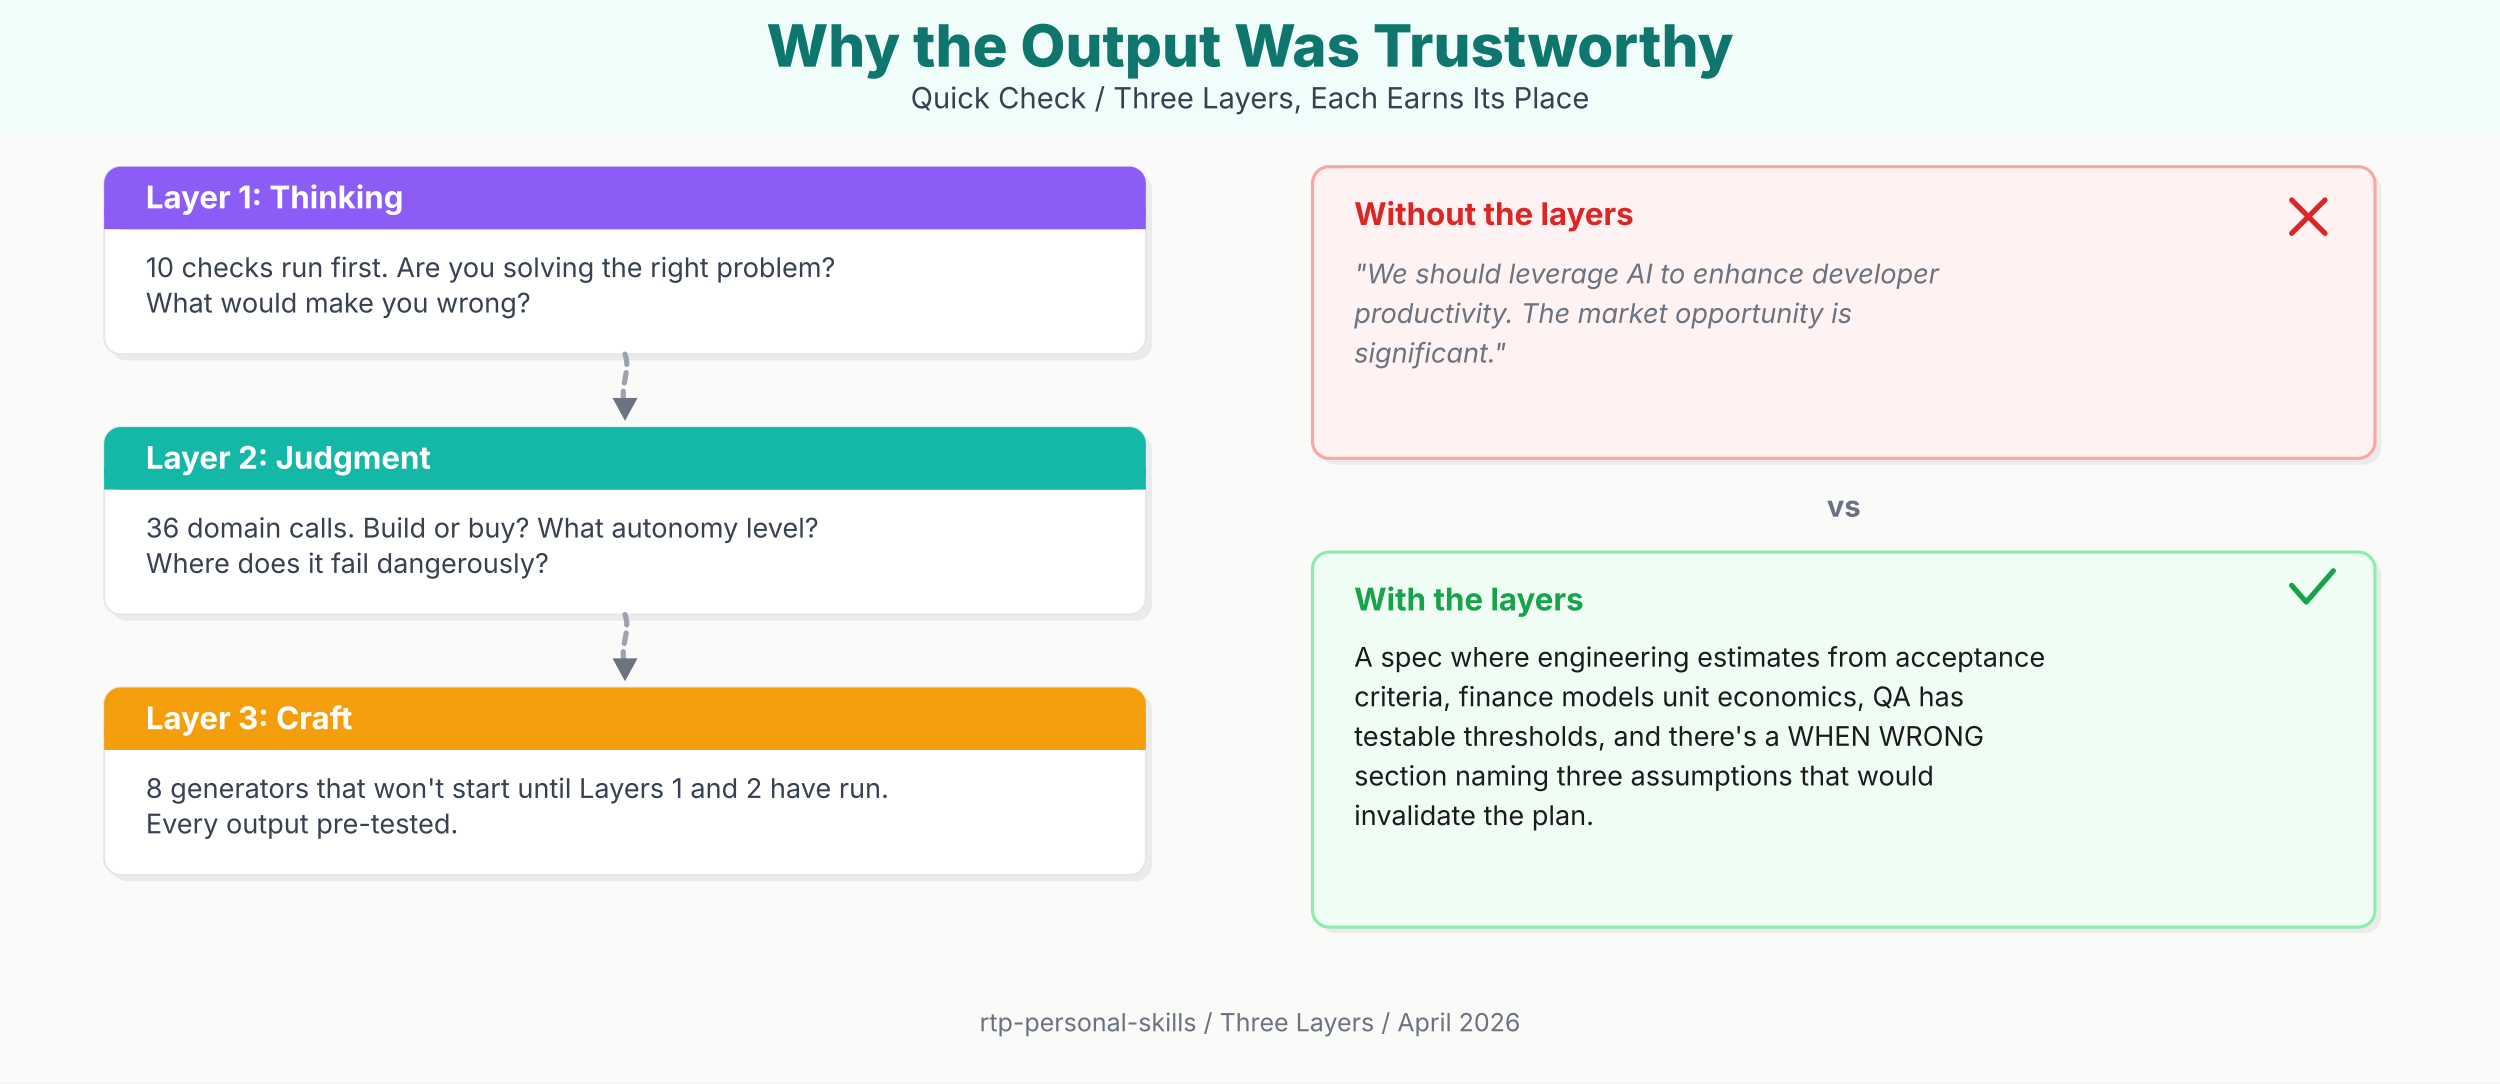
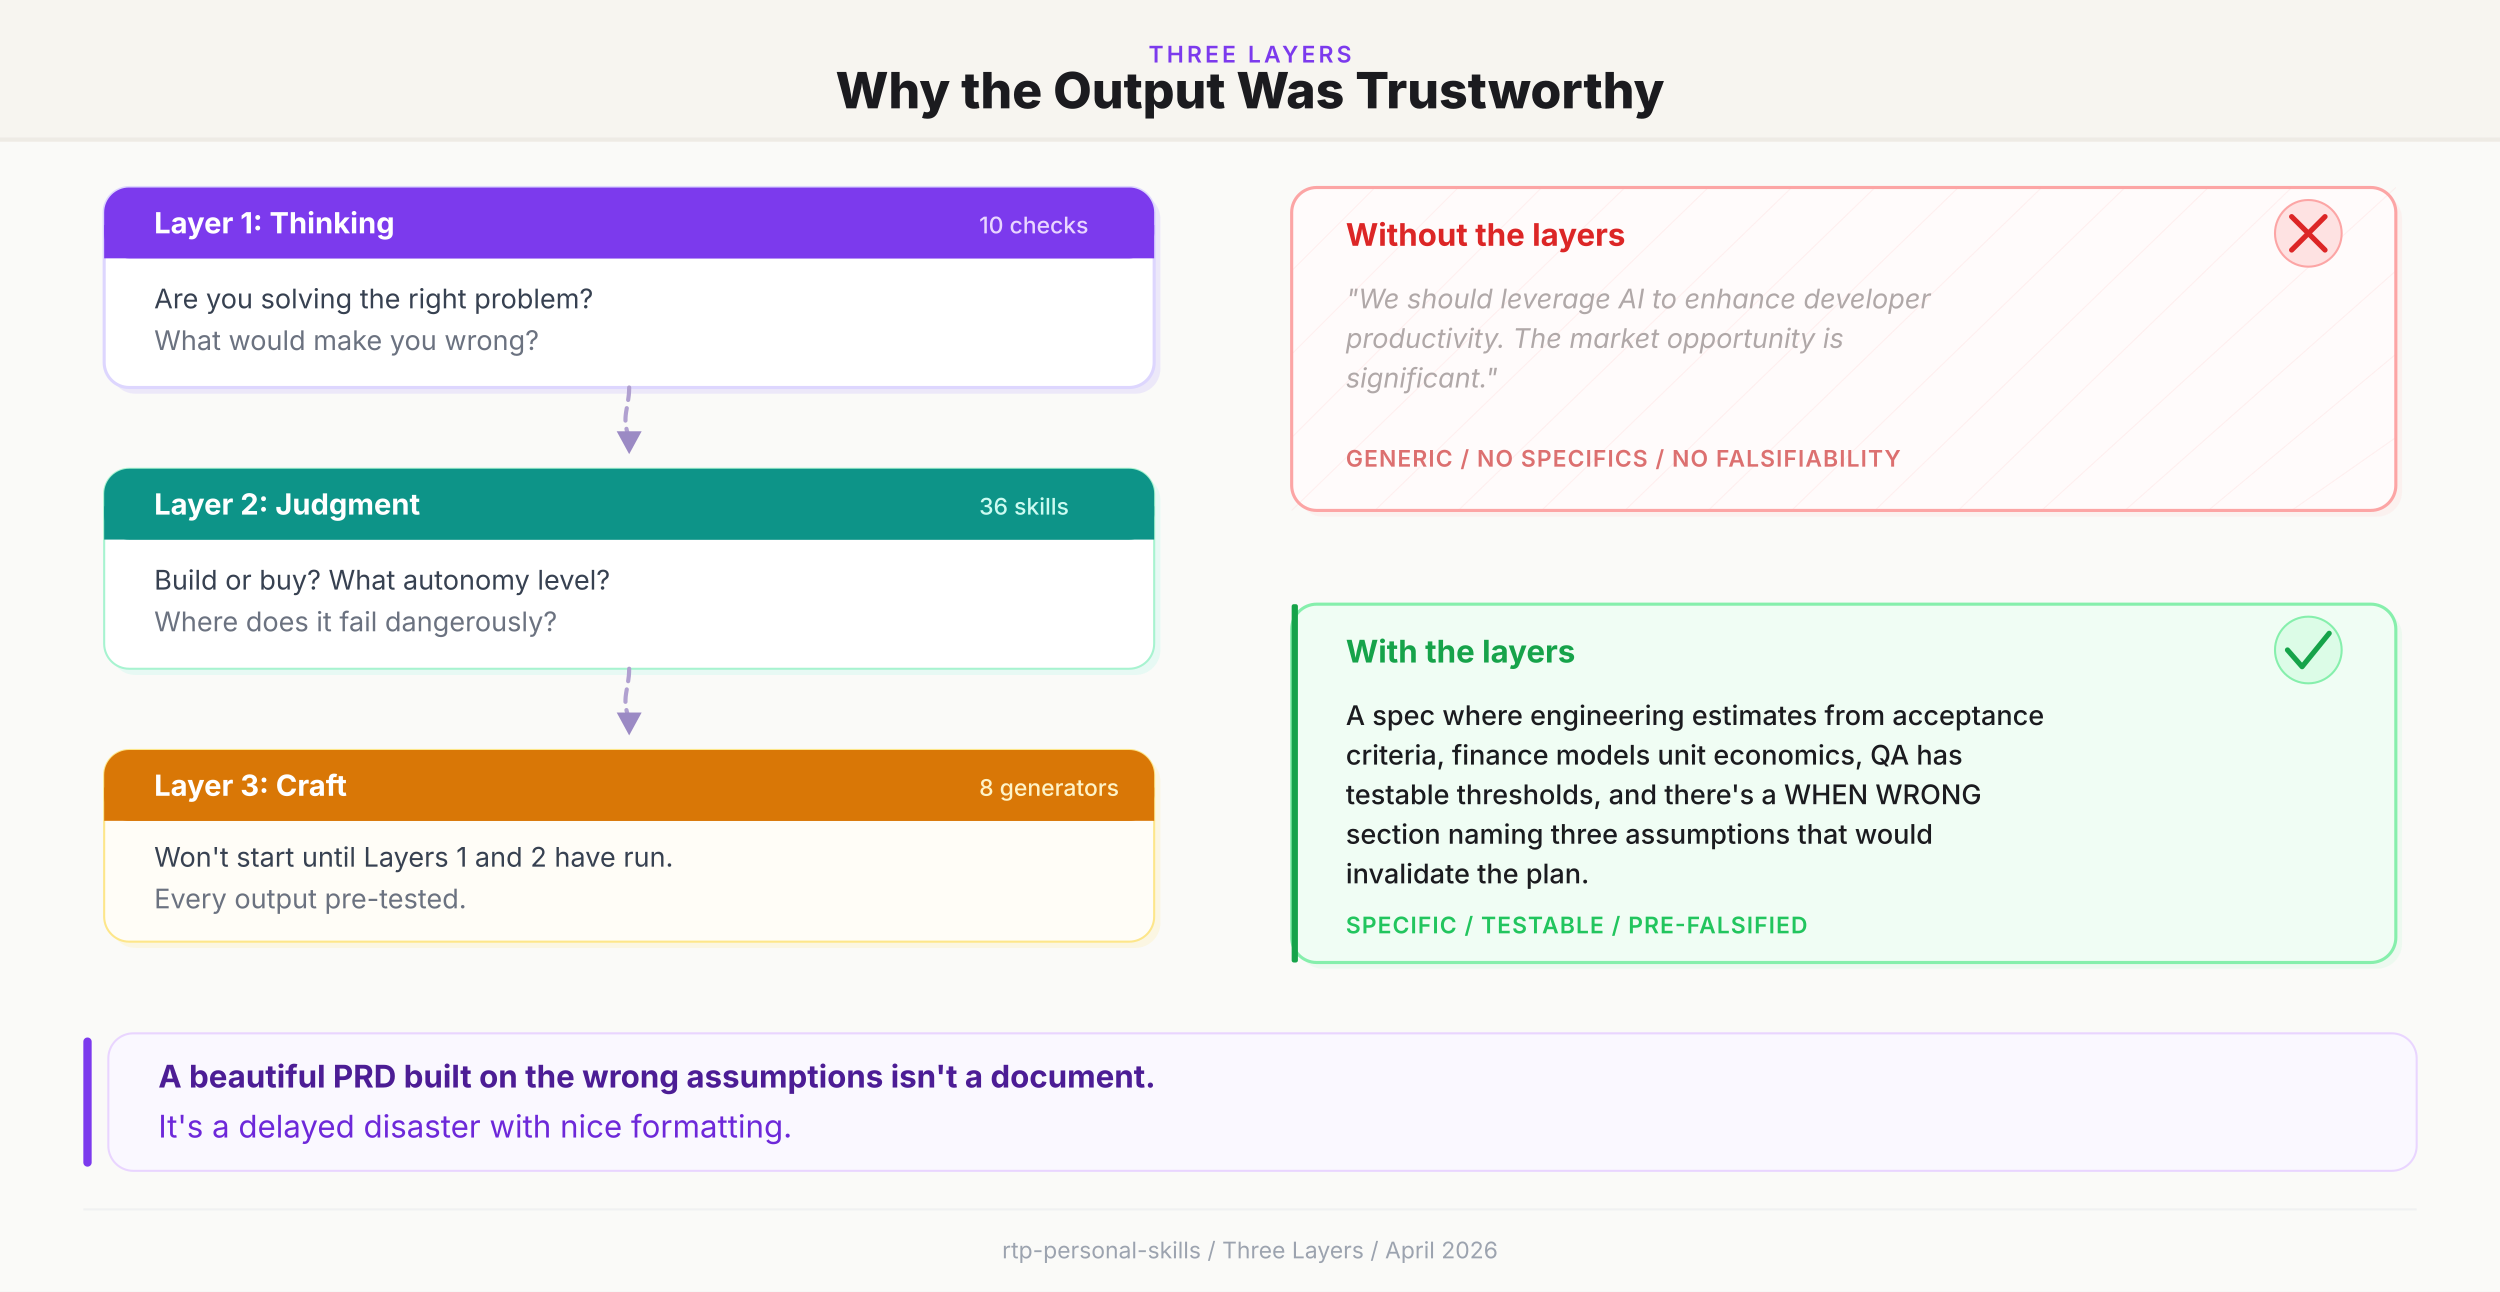
- <svg xmlns="http://www.w3.org/2000/svg" viewBox="0 0 1200 520" width="1200" height="520">
-   <rect x="0" y="0" width="1200" height="520" rx="0" fill="#FAFAF8" />
-   <rect x="0" y="0" width="1200" height="64" fill="#F0FDFA" />
-   <text x="600" y="32" text-anchor="middle" font-family="Inter, Segoe UI, sans-serif" font-size="28" font-weight="800" fill="#0F766E">Why the Output Was Trustworthy</text>
-   <text x="600" y="52" text-anchor="middle" font-family="Inter, Segoe UI, sans-serif" font-size="14" fill="#374151">Quick Check  /  Three Layers, Each Earns Its Place</text>
-   <rect x="53" y="83" width="500" height="90" rx="8" fill="#D4D4D8" opacity="0.4" />
-   <rect x="50" y="80" width="500" height="90" rx="8" fill="#FFFFFF" stroke="#E5E7EB" stroke-width="1" />
-   <rect x="50" y="80" width="500" height="30" rx="8" fill="#8B5CF6" />
-   <rect x="50" y="100" width="500" height="10" fill="#8B5CF6" />
-   <text x="70" y="100" font-family="Inter, Segoe UI, sans-serif" font-size="15" font-weight="700" fill="#FFFFFF">Layer 1: Thinking</text>
-   <text x="70" y="133" font-family="Inter, Segoe UI, sans-serif" font-size="13" fill="#374151">10 checks run first. Are you solving the right problem?</text>
-   <text x="70" y="150" font-family="Inter, Segoe UI, sans-serif" font-size="13" fill="#374151">What would make you wrong?</text>
-   <path d="M 300,170 C 303,178 297,186 300,194" stroke="#9CA3AF" stroke-width="2.5" stroke-dasharray="5,4" fill="none" stroke-linecap="round" />
-   <polygon points="294,191 300,202 306,191" fill="#6B7280" />
-   <rect x="53" y="208" width="500" height="90" rx="8" fill="#D4D4D8" opacity="0.4" />
-   <rect x="50" y="205" width="500" height="90" rx="8" fill="#FFFFFF" stroke="#E5E7EB" stroke-width="1" />
-   <rect x="50" y="205" width="500" height="30" rx="8" fill="#14B8A6" />
-   <rect x="50" y="225" width="500" height="10" fill="#14B8A6" />
-   <text x="70" y="225" font-family="Inter, Segoe UI, sans-serif" font-size="15" font-weight="700" fill="#FFFFFF">Layer 2: Judgment</text>
-   <text x="70" y="258" font-family="Inter, Segoe UI, sans-serif" font-size="13" fill="#374151">36 domain calls. Build or buy? What autonomy level?</text>
-   <text x="70" y="275" font-family="Inter, Segoe UI, sans-serif" font-size="13" fill="#374151">Where does it fail dangerously?</text>
-   <path d="M 300,295 C 303,303 297,311 300,319" stroke="#9CA3AF" stroke-width="2.5" stroke-dasharray="5,4" fill="none" stroke-linecap="round" />
-   <polygon points="294,316 300,327 306,316" fill="#6B7280" />
-   <rect x="53" y="333" width="500" height="90" rx="8" fill="#D4D4D8" opacity="0.4" />
-   <rect x="50" y="330" width="500" height="90" rx="8" fill="#FFFFFF" stroke="#E5E7EB" stroke-width="1" />
-   <rect x="50" y="330" width="500" height="30" rx="8" fill="#F59E0B" />
-   <rect x="50" y="350" width="500" height="10" fill="#F59E0B" />
-   <text x="70" y="350" font-family="Inter, Segoe UI, sans-serif" font-size="15" font-weight="700" fill="#FFFFFF">Layer 3: Craft</text>
-   <text x="70" y="383" font-family="Inter, Segoe UI, sans-serif" font-size="13" fill="#374151">8 generators that won't start until Layers 1 and 2 have run.</text>
-   <text x="70" y="400" font-family="Inter, Segoe UI, sans-serif" font-size="13" fill="#374151">Every output pre-tested.</text>
-   <rect x="633" y="83" width="510" height="140" rx="8" fill="#D4D4D8" opacity="0.4" />
-   <rect x="630" y="80" width="510" height="140" rx="8" fill="#FEF2F2" stroke="#FCA5A5" stroke-width="1.5" />
-   <text x="650" y="108" font-family="Inter, Segoe UI, sans-serif" font-size="15" font-weight="700" fill="#DC2626">Without the layers</text>
-   <text x="650" y="136" font-family="Inter, Segoe UI, sans-serif" font-size="13" font-style="italic" fill="#6B7280">"We should leverage AI to enhance developer</text>
-   <text x="650" y="155" font-family="Inter, Segoe UI, sans-serif" font-size="13" font-style="italic" fill="#6B7280">productivity. The market opportunity is</text>
-   <text x="650" y="174" font-family="Inter, Segoe UI, sans-serif" font-size="13" font-style="italic" fill="#6B7280">significant."</text>
-   <line x1="1100" y1="96" x2="1116" y2="112" stroke="#DC2626" stroke-width="2.5" stroke-linecap="round" />
-   <line x1="1116" y1="96" x2="1100" y2="112" stroke="#DC2626" stroke-width="2.5" stroke-linecap="round" />
-   <text x="885" y="248" text-anchor="middle" font-family="Inter, Segoe UI, sans-serif" font-size="14" font-weight="700" fill="#6B7280">vs</text>
-   <rect x="633" y="268" width="510" height="180" rx="8" fill="#D4D4D8" opacity="0.4" />
-   <rect x="630" y="265" width="510" height="180" rx="8" fill="#F0FDF4" stroke="#86EFAC" stroke-width="1.5" />
-   <text x="650" y="293" font-family="Inter, Segoe UI, sans-serif" font-size="15" font-weight="700" fill="#16A34A">With the layers</text>
-   <polyline points="1100,281 1107,289 1120,274" fill="none" stroke="#16A34A" stroke-width="2.5" stroke-linecap="round" stroke-linejoin="round" />
-   <text x="650" y="320" font-family="Inter, Segoe UI, sans-serif" font-size="13" fill="#1B1B1F">A spec where engineering estimates from acceptance</text>
-   <text x="650" y="339" font-family="Inter, Segoe UI, sans-serif" font-size="13" fill="#1B1B1F">criteria, finance models unit economics, QA has</text>
-   <text x="650" y="358" font-family="Inter, Segoe UI, sans-serif" font-size="13" fill="#1B1B1F">testable thresholds, and there's a WHEN WRONG</text>
-   <text x="650" y="377" font-family="Inter, Segoe UI, sans-serif" font-size="13" fill="#1B1B1F">section naming three assumptions that would</text>
-   <text x="650" y="396" font-family="Inter, Segoe UI, sans-serif" font-size="13" fill="#1B1B1F">invalidate the plan.</text>
-   <text x="600" y="495" text-anchor="middle" font-family="Inter, Segoe UI, sans-serif" font-size="12" fill="#6B7280">rtp-personal-skills  /  Three Layers  /  April 2026</text>
+ <svg xmlns="http://www.w3.org/2000/svg" viewBox="0 0 1200 620" width="1200" height="620">
+   <rect x="0" y="0" width="1200" height="620" fill="#FAFAF8" />
+   <rect x="0" y="0" width="1200" height="68" fill="#F7F5F0" />
+   <rect x="0" y="66" width="1200" height="2" fill="#E8E4DD" opacity="0.6" />
+   <text x="600" y="30" text-anchor="middle" font-family="Inter, Segoe UI, sans-serif" font-size="11" font-weight="600" letter-spacing="1.5" fill="#7C3AED">THREE LAYERS</text>
+   <text x="600" y="52" text-anchor="middle" font-family="Inter, Segoe UI, sans-serif" font-size="24" font-weight="800" fill="#1B1B1F">Why the Output Was Trustworthy</text>
+   <rect x="53" y="93" width="504" height="96" rx="12" fill="#C4B5FD" opacity="0.25" />
+   <rect x="50" y="90" width="504" height="96" rx="12" fill="#FFFFFF" stroke="#DDD6FE" stroke-width="1.5" />
+   <rect x="50" y="90" width="504" height="34" rx="12" fill="#7C3AED" />
+   <rect x="50" y="108" width="504" height="16" fill="#7C3AED" />
+   <text x="74" y="112" font-family="Inter, Segoe UI, sans-serif" font-size="14" font-weight="700" fill="#FFFFFF">Layer 1: Thinking</text>
+   <text x="470" y="112" font-family="Inter, Segoe UI, sans-serif" font-size="11" font-weight="500" fill="#E9D5FF">10 checks</text>
+   <text x="74" y="148" font-family="Inter, Segoe UI, sans-serif" font-size="13" fill="#374151">Are you solving the right problem?</text>
+   <text x="74" y="168" font-family="Inter, Segoe UI, sans-serif" font-size="13" fill="#6B7280">What would make you wrong?</text>
+   <path d="M 302,186 C 302,196 298,200 302,210" stroke="#B0A0D0" stroke-width="2" stroke-dasharray="6,4" fill="none" stroke-linecap="round" />
+   <polygon points="296,207 302,218 308,207" fill="#9B8AC4" />
+   <rect x="53" y="228" width="504" height="96" rx="12" fill="#99F6E4" opacity="0.2" />
+   <rect x="50" y="225" width="504" height="96" rx="12" fill="#FFFFFF" stroke="#A7F3D0" stroke-width="1" />
+   <rect x="50" y="225" width="504" height="34" rx="12" fill="#0D9488" />
+   <rect x="50" y="243" width="504" height="16" fill="#0D9488" />
+   <text x="74" y="247" font-family="Inter, Segoe UI, sans-serif" font-size="14" font-weight="700" fill="#FFFFFF">Layer 2: Judgment</text>
+   <text x="470" y="247" font-family="Inter, Segoe UI, sans-serif" font-size="11" font-weight="500" fill="#CCFBF1">36 skills</text>
+   <text x="74" y="283" font-family="Inter, Segoe UI, sans-serif" font-size="13" fill="#374151">Build or buy? What autonomy level?</text>
+   <text x="74" y="303" font-family="Inter, Segoe UI, sans-serif" font-size="13" fill="#6B7280">Where does it fail dangerously?</text>
+   <path d="M 302,321 C 302,331 298,335 302,345" stroke="#B0A0D0" stroke-width="2" stroke-dasharray="6,4" fill="none" stroke-linecap="round" />
+   <polygon points="296,342 302,353 308,342" fill="#9B8AC4" />
+   <rect x="53" y="363" width="504" height="92" rx="12" fill="#FDE68A" opacity="0.2" />
+   <rect x="50" y="360" width="504" height="92" rx="12" fill="#FFFDF7" stroke="#FDE68A" stroke-width="1" />
+   <rect x="50" y="360" width="504" height="34" rx="12" fill="#D97706" />
+   <rect x="50" y="378" width="504" height="16" fill="#D97706" />
+   <text x="74" y="382" font-family="Inter, Segoe UI, sans-serif" font-size="14" font-weight="700" fill="#FFFFFF">Layer 3: Craft</text>
+   <text x="470" y="382" font-family="Inter, Segoe UI, sans-serif" font-size="11" font-weight="500" fill="#FEF3C7">8 generators</text>
+   <text x="74" y="416" font-family="Inter, Segoe UI, sans-serif" font-size="13" fill="#374151">Won't start until Layers 1 and 2 have run.</text>
+   <text x="74" y="436" font-family="Inter, Segoe UI, sans-serif" font-size="13" fill="#6B7280">Every output pre-tested.</text>
+   <rect x="623" y="93" width="530" height="155" rx="12" fill="#FECACA" opacity="0.18" />
+   <rect x="620" y="90" width="530" height="155" rx="12" fill="#FFFBFB" stroke="#FCA5A5" stroke-width="1.5" />
+   <line x1="620" y1="130" x2="660" y2="90" stroke="#FCA5A5" stroke-width="0.5" opacity="0.15" />
+   <line x1="620" y1="170" x2="700" y2="90" stroke="#FCA5A5" stroke-width="0.5" opacity="0.15" />
+   <line x1="620" y1="210" x2="740" y2="90" stroke="#FCA5A5" stroke-width="0.5" opacity="0.15" />
+   <line x1="620" y1="245" x2="780" y2="90" stroke="#FCA5A5" stroke-width="0.5" opacity="0.15" />
+   <line x1="660" y1="245" x2="820" y2="90" stroke="#FCA5A5" stroke-width="0.5" opacity="0.15" />
+   <line x1="700" y1="245" x2="860" y2="90" stroke="#FCA5A5" stroke-width="0.5" opacity="0.15" />
+   <line x1="740" y1="245" x2="900" y2="90" stroke="#FCA5A5" stroke-width="0.5" opacity="0.15" />
+   <line x1="780" y1="245" x2="940" y2="90" stroke="#FCA5A5" stroke-width="0.5" opacity="0.15" />
+   <line x1="820" y1="245" x2="980" y2="90" stroke="#FCA5A5" stroke-width="0.5" opacity="0.15" />
+   <line x1="860" y1="245" x2="1020" y2="90" stroke="#FCA5A5" stroke-width="0.5" opacity="0.15" />
+   <line x1="900" y1="245" x2="1060" y2="90" stroke="#FCA5A5" stroke-width="0.5" opacity="0.15" />
+   <line x1="940" y1="245" x2="1100" y2="90" stroke="#FCA5A5" stroke-width="0.5" opacity="0.15" />
+   <line x1="980" y1="245" x2="1150" y2="90" stroke="#FCA5A5" stroke-width="0.5" opacity="0.15" />
+   <line x1="1020" y1="245" x2="1150" y2="130" stroke="#FCA5A5" stroke-width="0.5" opacity="0.15" />
+   <line x1="1060" y1="245" x2="1150" y2="170" stroke="#FCA5A5" stroke-width="0.5" opacity="0.15" />
+   <line x1="1100" y1="245" x2="1150" y2="210" stroke="#FCA5A5" stroke-width="0.5" opacity="0.15" />
+   <circle cx="1108" cy="112" r="16" fill="#FEE2E2" stroke="#FCA5A5" stroke-width="1" />
+   <line x1="1100" y1="104" x2="1116" y2="120" stroke="#DC2626" stroke-width="2.5" stroke-linecap="round" />
+   <line x1="1116" y1="104" x2="1100" y2="120" stroke="#DC2626" stroke-width="2.5" stroke-linecap="round" />
+   <text x="646" y="118" font-family="Inter, Segoe UI, sans-serif" font-size="15" font-weight="700" fill="#DC2626">Without the layers</text>
+   <text x="646" y="148" font-family="Inter, Segoe UI, sans-serif" font-size="13" fill="#B0A8A8" font-style="italic">"We should leverage AI to enhance developer</text>
+   <text x="646" y="167" font-family="Inter, Segoe UI, sans-serif" font-size="13" fill="#B0A8A8" font-style="italic">productivity. The market opportunity is</text>
+   <text x="646" y="186" font-family="Inter, Segoe UI, sans-serif" font-size="13" fill="#B0A8A8" font-style="italic">significant."</text>
+   <text x="646" y="224" font-family="Inter, Segoe UI, sans-serif" font-size="11" font-weight="600" letter-spacing="0.5" fill="#DC7070">GENERIC   /   NO SPECIFICS   /   NO FALSIFIABILITY</text>
+   <rect x="623" y="293" width="530" height="172" rx="12" fill="#BBF7D0" opacity="0.2" />
+   <rect x="620" y="290" width="530" height="172" rx="12" fill="#F0FDF4" stroke="#86EFAC" stroke-width="1.5" />
+   <rect x="620" y="290" width="3" height="172" rx="1" fill="#16A34A" />
+   <circle cx="1108" cy="312" r="16" fill="#DCFCE7" stroke="#86EFAC" stroke-width="1" />
+   <polyline points="1098,312 1105,320 1118,304" fill="none" stroke="#16A34A" stroke-width="2.5" stroke-linecap="round" stroke-linejoin="round" />
+   <text x="646" y="318" font-family="Inter, Segoe UI, sans-serif" font-size="15" font-weight="700" fill="#16A34A">With the layers</text>
+   <text x="646" y="348" font-family="Inter, Segoe UI, sans-serif" font-size="13" font-weight="500" fill="#1B1B1F">A spec where engineering estimates from acceptance</text>
+   <text x="646" y="367" font-family="Inter, Segoe UI, sans-serif" font-size="13" font-weight="500" fill="#1B1B1F">criteria, finance models unit economics, QA has</text>
+   <text x="646" y="386" font-family="Inter, Segoe UI, sans-serif" font-size="13" font-weight="500" fill="#1B1B1F">testable thresholds, and there's a WHEN WRONG</text>
+   <text x="646" y="405" font-family="Inter, Segoe UI, sans-serif" font-size="13" font-weight="500" fill="#1B1B1F">section naming three assumptions that would</text>
+   <text x="646" y="424" font-family="Inter, Segoe UI, sans-serif" font-size="13" font-weight="500" fill="#1B1B1F">invalidate the plan.</text>
+   <text x="646" y="448" font-family="Inter, Segoe UI, sans-serif" font-size="11" font-weight="600" letter-spacing="0.5" fill="#22C55E">SPECIFIC   /   TESTABLE   /   PRE-FALSIFIED</text>
+   <rect x="40" y="498" width="4" height="62" rx="2" fill="#7C3AED" />
+   <rect x="52" y="496" width="1108" height="66" rx="12" fill="#FAF8FF" stroke="#E9D5FF" stroke-width="1" />
+   <text x="76" y="522" font-family="Inter, Segoe UI, sans-serif" font-size="15" font-weight="700" fill="#4C1D95">A beautiful PRD built on the wrong assumptions isn't a document.</text>
+   <text x="76" y="546" font-family="Inter, Segoe UI, sans-serif" font-size="15" font-weight="400" fill="#6D28D9">It's a delayed disaster with nice formatting.</text>
+   <rect x="40" y="580" width="1120" height="1" fill="#E5E7EB" opacity="0.5" />
+   <text x="600" y="604" text-anchor="middle" font-family="Inter, Segoe UI, sans-serif" font-size="11" fill="#9CA3AF">rtp-personal-skills  /  Three Layers  /  April 2026</text>
</svg>
